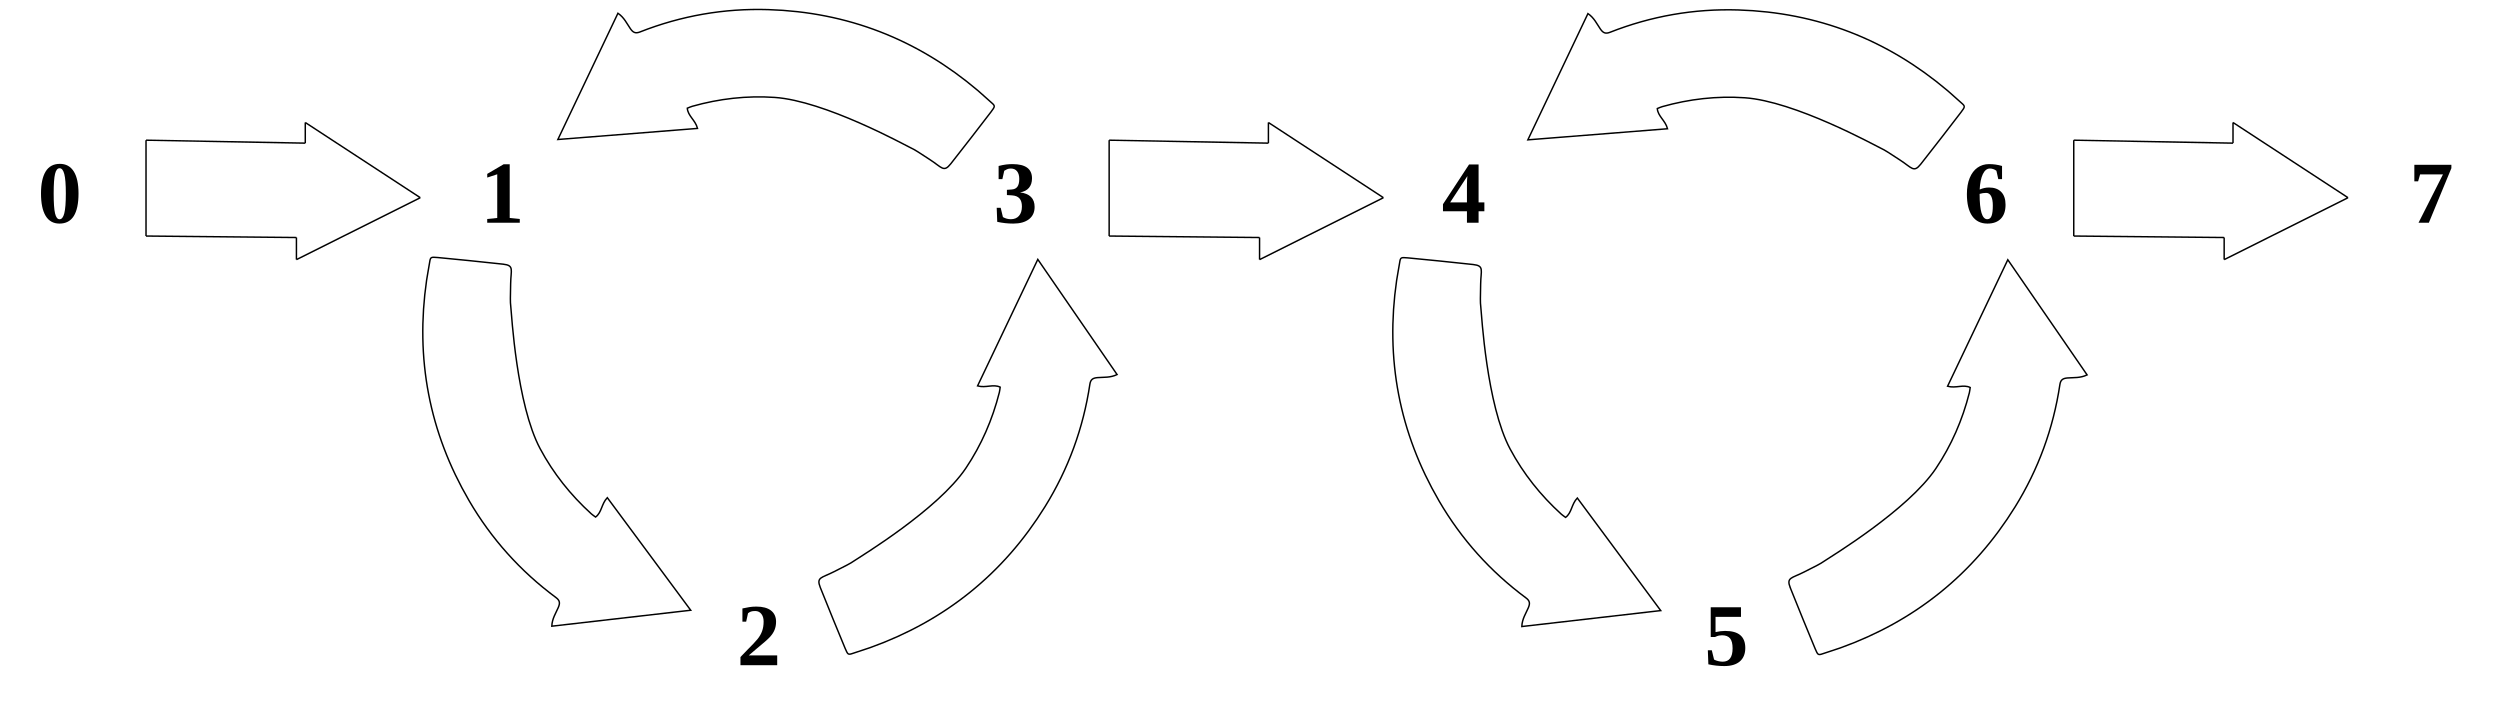
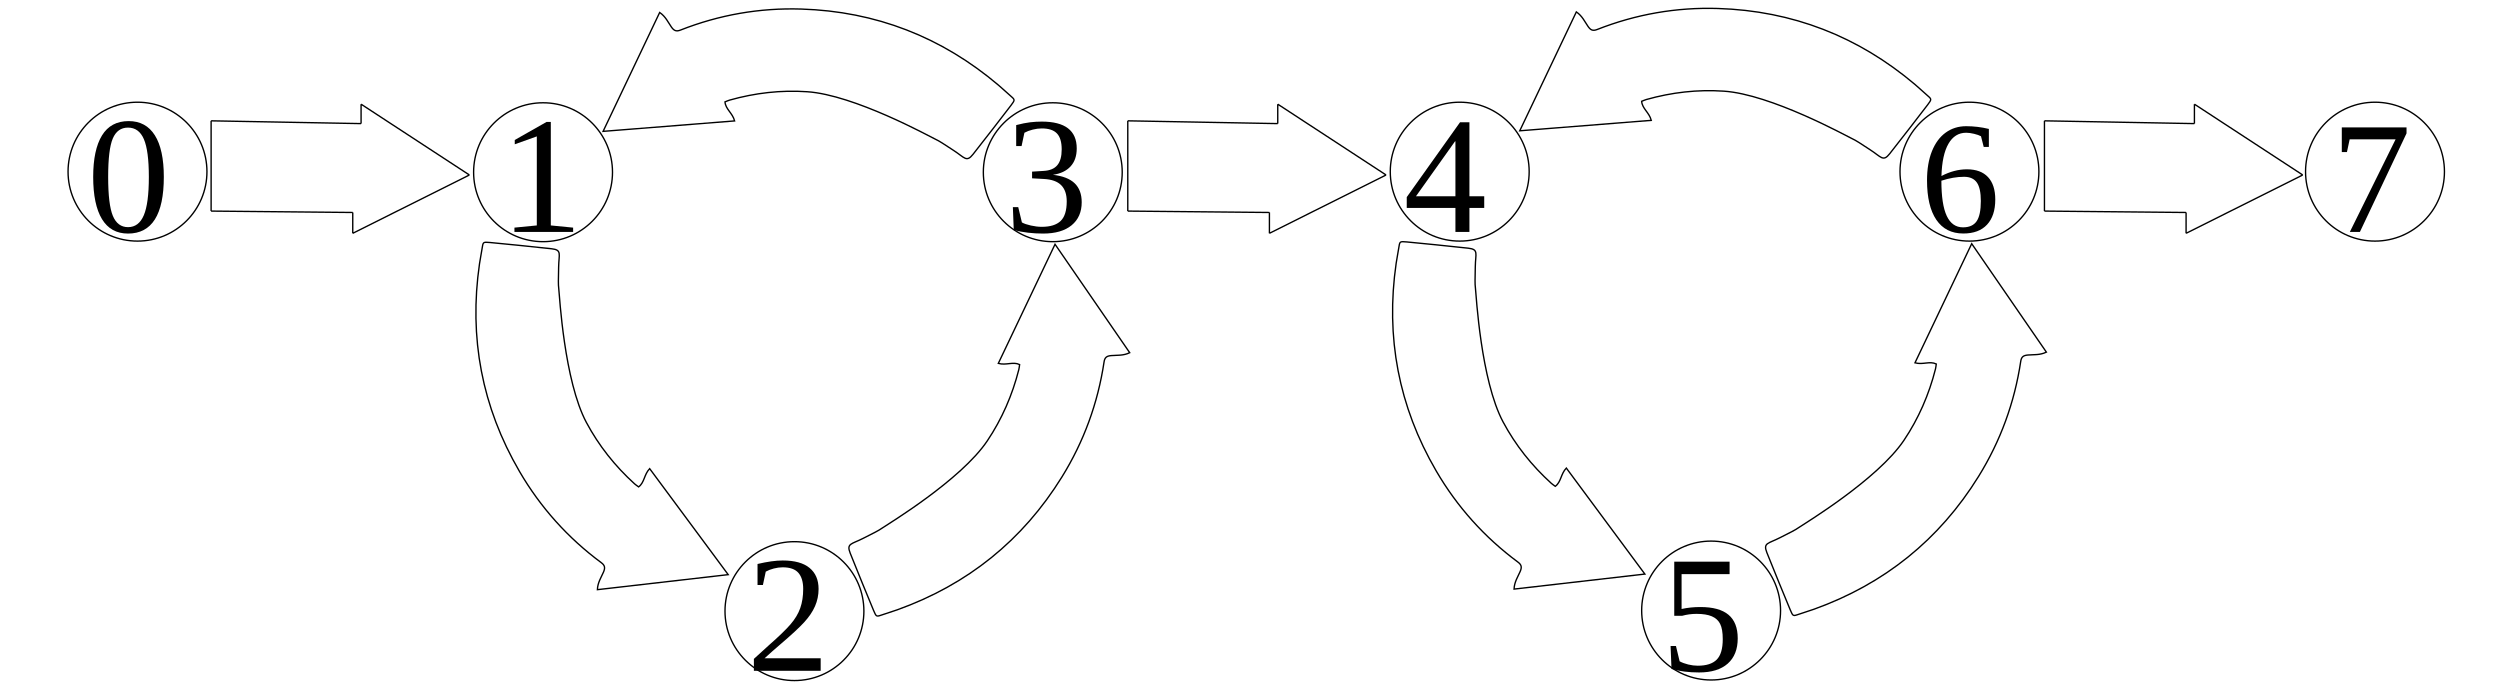
- <svg xmlns="http://www.w3.org/2000/svg" width="1695" height="475" xml:space="preserve" enable-background="new 0 0 560 528" version="1.1">
+ <svg xmlns="http://www.w3.org/2000/svg" width="1800" height="500" xml:space="preserve" enable-background="new 0 0 560 528" version="1.1">
  <g>
-     <g id="svg_8">
-       <g transform="rotate(2.5, 521.979, 237.992)" id="svg_1">
-         <path id="svg_3" d="m241.334,275.673c3.941,-6.595 5.638,-3.13 14.221,0.926c8.583,4.056 10.326,5.121 14.481,6.456c4.155,1.335 61.622,23.844 95.55,21.691c18.909,-1.2 37.115,-5.755 54.55,-13.246c1.043,-0.448 2.005,-1.083 3.195,-1.736c-1.1,-5.163 -6.423,-7.19 -8.679,-12.676c30.694,-6.545 61.041,-13.015 92.914,-19.812c-10.01,30.9 -19.543,60.325 -29.218,90.192c-4.63,-2.365 -6.883,-6.16 -9.698,-9.253c-2.134,-2.344 -3.82,-3.018 -6.787,-1.375c-26.261,14.546 -54.446,23.377 -84.231,26.363c-53.413,5.356 -102.811,-6.742 -147.992,-35.808c-3.501,-2.252 -6.853,-4.735 -10.34,-7.011c-2.99,-1.951 -2.614,-2.278 -0.442,-6.25c2.172,-3.972 18.535,-31.867 22.476,-38.462z" stroke="black" fill="none" transform="rotate(63, 362.354, 310.858)" />
-         <path transform="rotate(185, 521.438, 60.2647)" id="svg_4" d="m400.418,25.08c3.941,-6.595 5.638,-3.13 14.221,0.926c8.583,4.056 10.326,5.121 14.481,6.456c4.155,1.335 61.622,23.844 95.55,21.691c18.909,-1.2 37.115,-5.755 54.55,-13.246c1.043,-0.448 2.005,-1.083 3.195,-1.736c-1.1,-5.163 -6.423,-7.19 -8.679,-12.676c30.694,-6.545 61.041,-13.015 92.914,-19.812c-10.01,30.9 -19.543,60.325 -29.218,90.192c-4.63,-2.365 -6.883,-6.16 -9.698,-9.253c-2.134,-2.344 -3.82,-3.018 -6.787,-1.375c-26.261,14.546 -54.446,23.377 -84.231,26.363c-53.413,5.356 -102.811,-6.742 -147.992,-35.808c-3.501,-2.252 -6.853,-4.735 -10.34,-7.011c-2.99,-1.951 -2.614,-2.278 -0.442,-6.25c2.172,-3.972 18.535,-31.867 22.476,-38.462z" stroke="black" fill="none" />
-         <path transform="rotate(-55, 661.345, 317.697)" id="svg_5" d="m540.326,282.511c3.941,-6.595 5.638,-3.13 14.221,0.926c8.583,4.056 10.326,5.121 14.481,6.456c4.155,1.335 61.622,23.844 95.55,21.691c18.909,-1.2 37.115,-5.755 54.55,-13.246c1.043,-0.448 2.005,-1.083 3.195,-1.736c-1.1,-5.163 -6.423,-7.19 -8.679,-12.676c30.694,-6.545 61.041,-13.015 92.914,-19.812c-10.01,30.9 -19.543,60.325 -29.218,90.192c-4.63,-2.365 -6.883,-6.16 -9.698,-9.253c-2.134,-2.344 -3.82,-3.018 -6.787,-1.375c-26.261,14.546 -54.446,23.377 -84.231,26.363c-53.413,5.356 -102.811,-6.742 -147.992,-35.808c-3.501,-2.252 -6.853,-4.735 -10.34,-7.011c-2.99,-1.951 -2.614,-2.278 -0.442,-6.25c2.172,-3.972 18.535,-31.867 22.476,-38.462z" stroke="black" fill="none" />
-       </g>
-       <g transform="rotate(2.5, 1179.65, 238.226)" id="svg_28">
-         <path id="svg_22" d="m899,275.907c3.941,-6.595 5.638,-3.13 14.221,0.926c8.583,4.056 10.326,5.121 14.481,6.456c4.155,1.335 61.622,23.844 95.55,21.691c18.909,-1.2 37.115,-5.755 54.55,-13.246c1.043,-0.448 2.005,-1.083 3.195,-1.736c-1.1,-5.163 -6.423,-7.19 -8.679,-12.676c30.694,-6.545 61.041,-13.015 92.914,-19.812c-10.01,30.9 -19.543,60.325 -29.218,90.192c-4.63,-2.365 -6.883,-6.16 -9.698,-9.253c-2.134,-2.344 -3.82,-3.018 -6.787,-1.375c-26.261,14.546 -54.446,23.377 -84.231,26.363c-53.413,5.356 -102.811,-6.742 -147.992,-35.808c-3.501,-2.252 -6.853,-4.735 -10.34,-7.011c-2.99,-1.951 -2.614,-2.278 -0.442,-6.25c2.172,-3.972 18.535,-31.867 22.476,-38.462z" stroke="black" fill="none" transform="rotate(63, 1020.02, 311.091)" />
-         <path transform="rotate(185, 1179.1, 60.4988)" id="svg_23" d="m1058.084,25.314c3.941,-6.595 5.638,-3.13 14.221,0.926c8.583,4.056 10.326,5.121 14.481,6.456c4.155,1.335 61.622,23.844 95.55,21.691c18.909,-1.2 37.115,-5.755 54.55,-13.246c1.043,-0.448 2.005,-1.083 3.195,-1.736c-1.1,-5.163 -6.423,-7.19 -8.679,-12.676c30.694,-6.545 61.041,-13.015 92.914,-19.812c-10.01,30.9 -19.543,60.325 -29.218,90.192c-4.63,-2.365 -6.883,-6.16 -9.698,-9.253c-2.134,-2.344 -3.82,-3.018 -6.787,-1.375c-26.261,14.546 -54.446,23.377 -84.231,26.363c-53.413,5.356 -102.811,-6.742 -147.992,-35.808c-3.501,-2.252 -6.853,-4.735 -10.34,-7.011c-2.99,-1.951 -2.614,-2.278 -0.442,-6.25c2.172,-3.972 18.535,-31.867 22.476,-38.462z" stroke="black" fill="none" />
-         <path transform="rotate(-55, 1319.01, 317.931)" id="svg_24" d="m1197.993,282.745c3.941,-6.595 5.638,-3.13 14.221,0.926c8.583,4.056 10.326,5.121 14.481,6.456c4.155,1.335 61.622,23.844 95.55,21.691c18.909,-1.2 37.115,-5.755 54.55,-13.246c1.043,-0.448 2.005,-1.083 3.195,-1.736c-1.1,-5.163 -6.423,-7.19 -8.679,-12.676c30.694,-6.545 61.041,-13.015 92.914,-19.812c-10.01,30.9 -19.543,60.325 -29.218,90.192c-4.63,-2.365 -6.883,-6.16 -9.698,-9.253c-2.134,-2.344 -3.82,-3.018 -6.787,-1.375c-26.261,14.546 -54.446,23.377 -84.231,26.363c-53.413,5.356 -102.811,-6.742 -147.992,-35.808c-3.501,-2.252 -6.853,-4.735 -10.34,-7.011c-2.99,-1.951 -2.614,-2.278 -0.442,-6.25c2.172,-3.972 18.535,-31.867 22.476,-38.462z" stroke="black" fill="none" />
-       </g>
-       <g id="svg_2">
-         <path id="svg_6" fill="none" stroke="black" d="m859.979,83.052l77.983,50.989m-83.982,41.991l83.982,-41.991m-77.983,-50.989l-0,13.997m-5.999,63.986l0,14.997m5.999,-78.983l-107.977,-2m101.978,65.986l-101.978,-1m-0,-64.986l0,64.986" />
-       </g>
-       <path id="svg_9" transform="rotate(67.5, 1138.1, -1444.55)" opacity="undefined" stroke="black" fill="none" />
-       <g id="svg_17">
-         <path id="svg_16" fill="none" stroke="black" d="m1513.979,83.052l77.983,50.989m-83.982,41.991l83.982,-41.991m-77.983,-50.989l-0,13.997m-5.999,63.986l0,14.997m5.999,-78.983l-107.977,-2m101.978,65.986l-101.978,-1m-0,-64.986l0,64.986" />
-       </g>
-       <g id="svg_19">
-         <path id="svg_18" fill="none" stroke="black" d="m206.978,83.052l77.983,50.989m-83.982,41.991l83.982,-41.991m-77.983,-50.989l-0,13.997m-5.999,63.986l0,14.997m5.999,-78.983l-107.977,-2m101.978,65.986l-101.978,-1m-0,-64.986l0,64.986" />
-       </g>
-       <text font-weight="bold" xml:space="preserve" text-anchor="start" font-size="60" stroke-width="0" id="svg_20" y="151" x="25.514" stroke="black" fill="#000000">0</text>
-       <text font-weight="bold" xml:space="preserve" text-anchor="start" font-size="60" stroke-width="0" id="svg_21" y="151" x="325.519" stroke="black" fill="#000000">1</text>
-       <text font-weight="bold" xml:space="preserve" text-anchor="start" font-size="60" stroke-width="0" id="svg_7" y="151" x="673.515" stroke="black" fill="#000000">3</text>
-       <text font-weight="bold" xml:space="preserve" text-anchor="start" font-size="60" stroke-width="0" id="svg_10" y="151" x="977.512" stroke="black" fill="#000000">4</text>
-       <text font-weight="bold" xml:space="preserve" text-anchor="start" font-size="60" stroke-width="0" id="svg_13" y="151" x="1331.508" stroke="black" fill="#000000">6</text>
-       <text font-weight="bold" xml:space="preserve" text-anchor="start" font-size="60" stroke-width="0" id="svg_14" y="151" x="1633.505" stroke="black" fill="#000000">7</text>
-       <text font-weight="bold" xml:space="preserve" text-anchor="start" font-size="60" stroke-width="0" id="svg_15" y="450.997" x="1155.51" stroke="black" fill="#000000">5</text>
-       <text font-weight="bold" xml:space="preserve" text-anchor="start" font-size="60" stroke-width="0" id="svg_29" y="451" x="499.517" stroke="black" fill="#000000">2</text>
-     </g>
+     <text xml:space="preserve" text-anchor="start" font-size="120" stroke-width="0" id="svg_20" y="167" x="62.515" stroke="black" fill="#000000">0</text>
+     <circle cx="99" cy="123.59" r="50" fill="none" stroke="black" id="svg_15" />
+     <circle cx="1710" cy="123.59" r="50" fill="none" stroke="black" id="svg_15" />
+     <path id="svg_6" fill="none" stroke="black" d="m919.98,75l77.983,50.989m-83.982,41.991l83.982,-41.991m-77.983,-50.989l-0,13.997m-5.999,63.986l0,14.997m5.999,-78.983l-107.977,-2m101.978,65.986l-101.978,-1m-0,-64.986l0,64.986" />
+     <path id="svg_9" opacity="undefined" stroke="black" fill="none" />
+     <path id="svg_16" fill="none" stroke="black" d="m1579.98,75l77.983,50.989m-83.982,41.991l83.982,-41.991m-77.983,-50.989l-0,13.997m-5.999,63.986l0,14.997m5.999,-78.983l-107.977,-2m101.978,65.986l-101.978,-1m-0,-64.986l0,64.986" />
+     <path id="svg_18" fill="none" stroke="black" d="m259.978,75l77.983,50.989m-83.982,41.991l83.982,-41.991m-77.983,-50.989l-0,13.997m-5.999,63.986l0,14.997m5.999,-78.983l-107.977,-2m101.978,65.986l-101.978,-1m-0,-64.986l0,64.986" />
+     <circle cx="391.001" cy="124" r="50" fill="none" stroke="black" id="svg_11" />
+     <path id="svg_3" d="m294.307,268.641c3.941,-6.595 5.638,-3.13 14.221,0.926c8.583,4.056 10.326,5.121 14.481,6.456c4.155,1.335 61.622,23.844 95.55,21.691c18.909,-1.2 37.115,-5.755 54.55,-13.246c1.043,-0.448 2.005,-1.083 3.195,-1.736c-1.1,-5.163 -6.423,-7.19 -8.679,-12.676c30.694,-6.545 61.041,-13.015 92.914,-19.812c-10.01,30.9 -19.543,60.325 -29.218,90.192c-4.63,-2.365 -6.883,-6.16 -9.698,-9.253c-2.134,-2.344 -3.82,-3.018 -6.787,-1.375c-26.261,14.546 -54.446,23.377 -84.231,26.363c-53.413,5.356 -102.811,-6.742 -147.992,-35.808c-3.501,-2.252 -6.853,-4.735 -10.34,-7.011c-2.99,-1.951 -2.614,-2.278 -0.442,-6.25c2.172,-3.972 18.535,-31.867 22.476,-38.462z" stroke="black" fill="none" transform="rotate(65.5, 415.328, 303.826)" />
+     <path transform="rotate(187.5, 585.192, 60.4105)" id="svg_4" d="m464.172,25.226c3.941,-6.595 5.638,-3.13 14.221,0.926c8.583,4.056 10.326,5.121 14.481,6.456c4.155,1.335 61.622,23.844 95.55,21.691c18.909,-1.2 37.115,-5.755 54.55,-13.246c1.043,-0.448 2.005,-1.083 3.195,-1.736c-1.1,-5.163 -6.423,-7.19 -8.679,-12.676c30.694,-6.545 61.041,-13.015 92.914,-19.812c-10.01,30.9 -19.543,60.325 -29.218,90.192c-4.63,-2.365 -6.883,-6.16 -9.698,-9.253c-2.134,-2.344 -3.82,-3.018 -6.787,-1.375c-26.261,14.546 -54.446,23.377 -84.231,26.363c-53.413,5.356 -102.811,-6.742 -147.992,-35.808c-3.501,-2.252 -6.853,-4.735 -10.34,-7.011c-2.99,-1.951 -2.614,-2.278 -0.442,-6.25c2.172,-3.972 18.535,-31.867 22.476,-38.462z" stroke="black" fill="none" />
+     <path transform="rotate(-52.5, 713.735, 323.699)" id="svg_5" d="m592.716,288.515c3.941,-6.595 5.638,-3.13 14.221,0.926c8.583,4.056 10.326,5.121 14.481,6.456c4.155,1.335 61.622,23.844 95.55,21.691c18.909,-1.2 37.115,-5.755 54.55,-13.246c1.043,-0.448 2.005,-1.083 3.195,-1.736c-1.1,-5.163 -6.423,-7.19 -8.679,-12.676c30.694,-6.545 61.041,-13.015 92.914,-19.812c-10.01,30.9 -19.543,60.325 -29.218,90.192c-4.63,-2.365 -6.883,-6.16 -9.698,-9.253c-2.134,-2.344 -3.82,-3.018 -6.787,-1.375c-26.261,14.546 -54.446,23.377 -84.231,26.363c-53.413,5.356 -102.811,-6.742 -147.992,-35.808c-3.501,-2.252 -6.853,-4.735 -10.34,-7.011c-2.99,-1.951 -2.614,-2.278 -0.442,-6.25c2.172,-3.972 18.535,-31.867 22.476,-38.462z" stroke="black" fill="none" />
+     <circle cx="758.001" cy="124" r="50" fill="none" stroke="black" id="svg_1" />
+     <circle cx="572.001" cy="440" r="50" fill="none" stroke="black" id="svg_7" />
+     <circle cx="1051.001" cy="123.59" r="50" fill="none" stroke="black" id="svg_10" />
+     <path id="svg_12" d="m954.307,268.231c3.941,-6.595 5.638,-3.13 14.221,0.926c8.583,4.056 10.326,5.121 14.481,6.456c4.155,1.335 61.622,23.844 95.55,21.691c18.909,-1.2 37.115,-5.755 54.55,-13.246c1.043,-0.448 2.005,-1.083 3.195,-1.736c-1.1,-5.163 -6.423,-7.19 -8.679,-12.676c30.694,-6.545 61.041,-13.015 92.914,-19.812c-10.01,30.9 -19.543,60.325 -29.218,90.192c-4.63,-2.365 -6.883,-6.16 -9.698,-9.253c-2.134,-2.344 -3.82,-3.018 -6.787,-1.375c-26.261,14.546 -54.446,23.377 -84.231,26.363c-53.413,5.356 -102.811,-6.742 -147.992,-35.808c-3.501,-2.252 -6.853,-4.735 -10.34,-7.011c-2.99,-1.951 -2.614,-2.278 -0.442,-6.25c2.172,-3.972 18.535,-31.867 22.476,-38.462z" stroke="black" fill="none" transform="rotate(65.5, 1075.33, 303.416)" />
+     <path transform="rotate(187.5, 1245.19, 60.0001)" id="svg_13" d="m1124.172,24.815c3.941,-6.595 5.638,-3.13 14.221,0.926c8.583,4.056 10.326,5.121 14.481,6.456c4.155,1.335 61.622,23.844 95.55,21.691c18.909,-1.2 37.115,-5.755 54.55,-13.246c1.043,-0.448 2.005,-1.083 3.195,-1.736c-1.1,-5.163 -6.423,-7.19 -8.679,-12.676c30.694,-6.545 61.041,-13.015 92.914,-19.812c-10.01,30.9 -19.543,60.325 -29.218,90.192c-4.63,-2.365 -6.883,-6.16 -9.698,-9.253c-2.134,-2.344 -3.82,-3.018 -6.787,-1.375c-26.261,14.546 -54.446,23.377 -84.231,26.363c-53.413,5.356 -102.811,-6.742 -147.992,-35.808c-3.501,-2.252 -6.853,-4.735 -10.34,-7.011c-2.99,-1.951 -2.614,-2.278 -0.442,-6.25c2.172,-3.972 18.535,-31.867 22.476,-38.462z" stroke="black" fill="none" />
+     <path transform="rotate(-52.5, 1373.73, 323.289)" id="svg_14" d="m1252.716,288.105c3.941,-6.595 5.638,-3.13 14.221,0.926c8.583,4.056 10.326,5.121 14.481,6.456c4.155,1.335 61.622,23.844 95.55,21.691c18.909,-1.2 37.115,-5.755 54.55,-13.246c1.043,-0.448 2.005,-1.083 3.195,-1.736c-1.1,-5.163 -6.423,-7.19 -8.679,-12.676c30.694,-6.545 61.041,-13.015 92.914,-19.812c-10.01,30.9 -19.543,60.325 -29.218,90.192c-4.63,-2.365 -6.883,-6.16 -9.698,-9.253c-2.134,-2.344 -3.82,-3.018 -6.787,-1.375c-26.261,14.546 -54.446,23.377 -84.231,26.363c-53.413,5.356 -102.811,-6.742 -147.992,-35.808c-3.501,-2.252 -6.853,-4.735 -10.34,-7.011c-2.99,-1.951 -2.614,-2.278 -0.442,-6.25c2.172,-3.972 18.535,-31.867 22.476,-38.462z" stroke="black" fill="none" />
+     <circle cx="1418.001" cy="123.59" r="50" fill="none" stroke="black" id="svg_15" />
+     <circle cx="1232.001" cy="439.59" r="50" fill="none" stroke="black" id="svg_21" />
+     <text xml:space="preserve" text-anchor="start" font-size="120" stroke-width="0" id="svg_23" y="167" x="359.848" stroke="black" fill="#000000">1</text>
+     <text xml:space="preserve" text-anchor="start" font-size="120" stroke-width="0" id="svg_24" y="483" x="537.515" stroke="black" fill="#000000">2</text>
+     <text xml:space="preserve" text-anchor="start" font-size="120" stroke-width="0" id="svg_25" y="167" x="723.515" stroke="black" fill="#000000">3</text>
+     <text xml:space="preserve" text-anchor="start" font-size="120" stroke-width="0" id="svg_26" y="167" x="1010.516" stroke="black" fill="#000000">4</text>
+     <text xml:space="preserve" text-anchor="start" font-size="120" stroke-width="0" id="svg_27" y="483" x="1195.85" stroke="black" fill="#000000">5</text>
+     <text xml:space="preserve" text-anchor="start" font-size="115" stroke-width="0" id="svg_28" y="167" x="1382.516" stroke="black" fill="#000000">6</text>
+     <text xml:space="preserve" text-anchor="start" font-size="115" stroke-width="0" id="svg_29" y="167" x="1678.517" stroke="black" fill="#000000">7</text>
  </g>
</svg>
